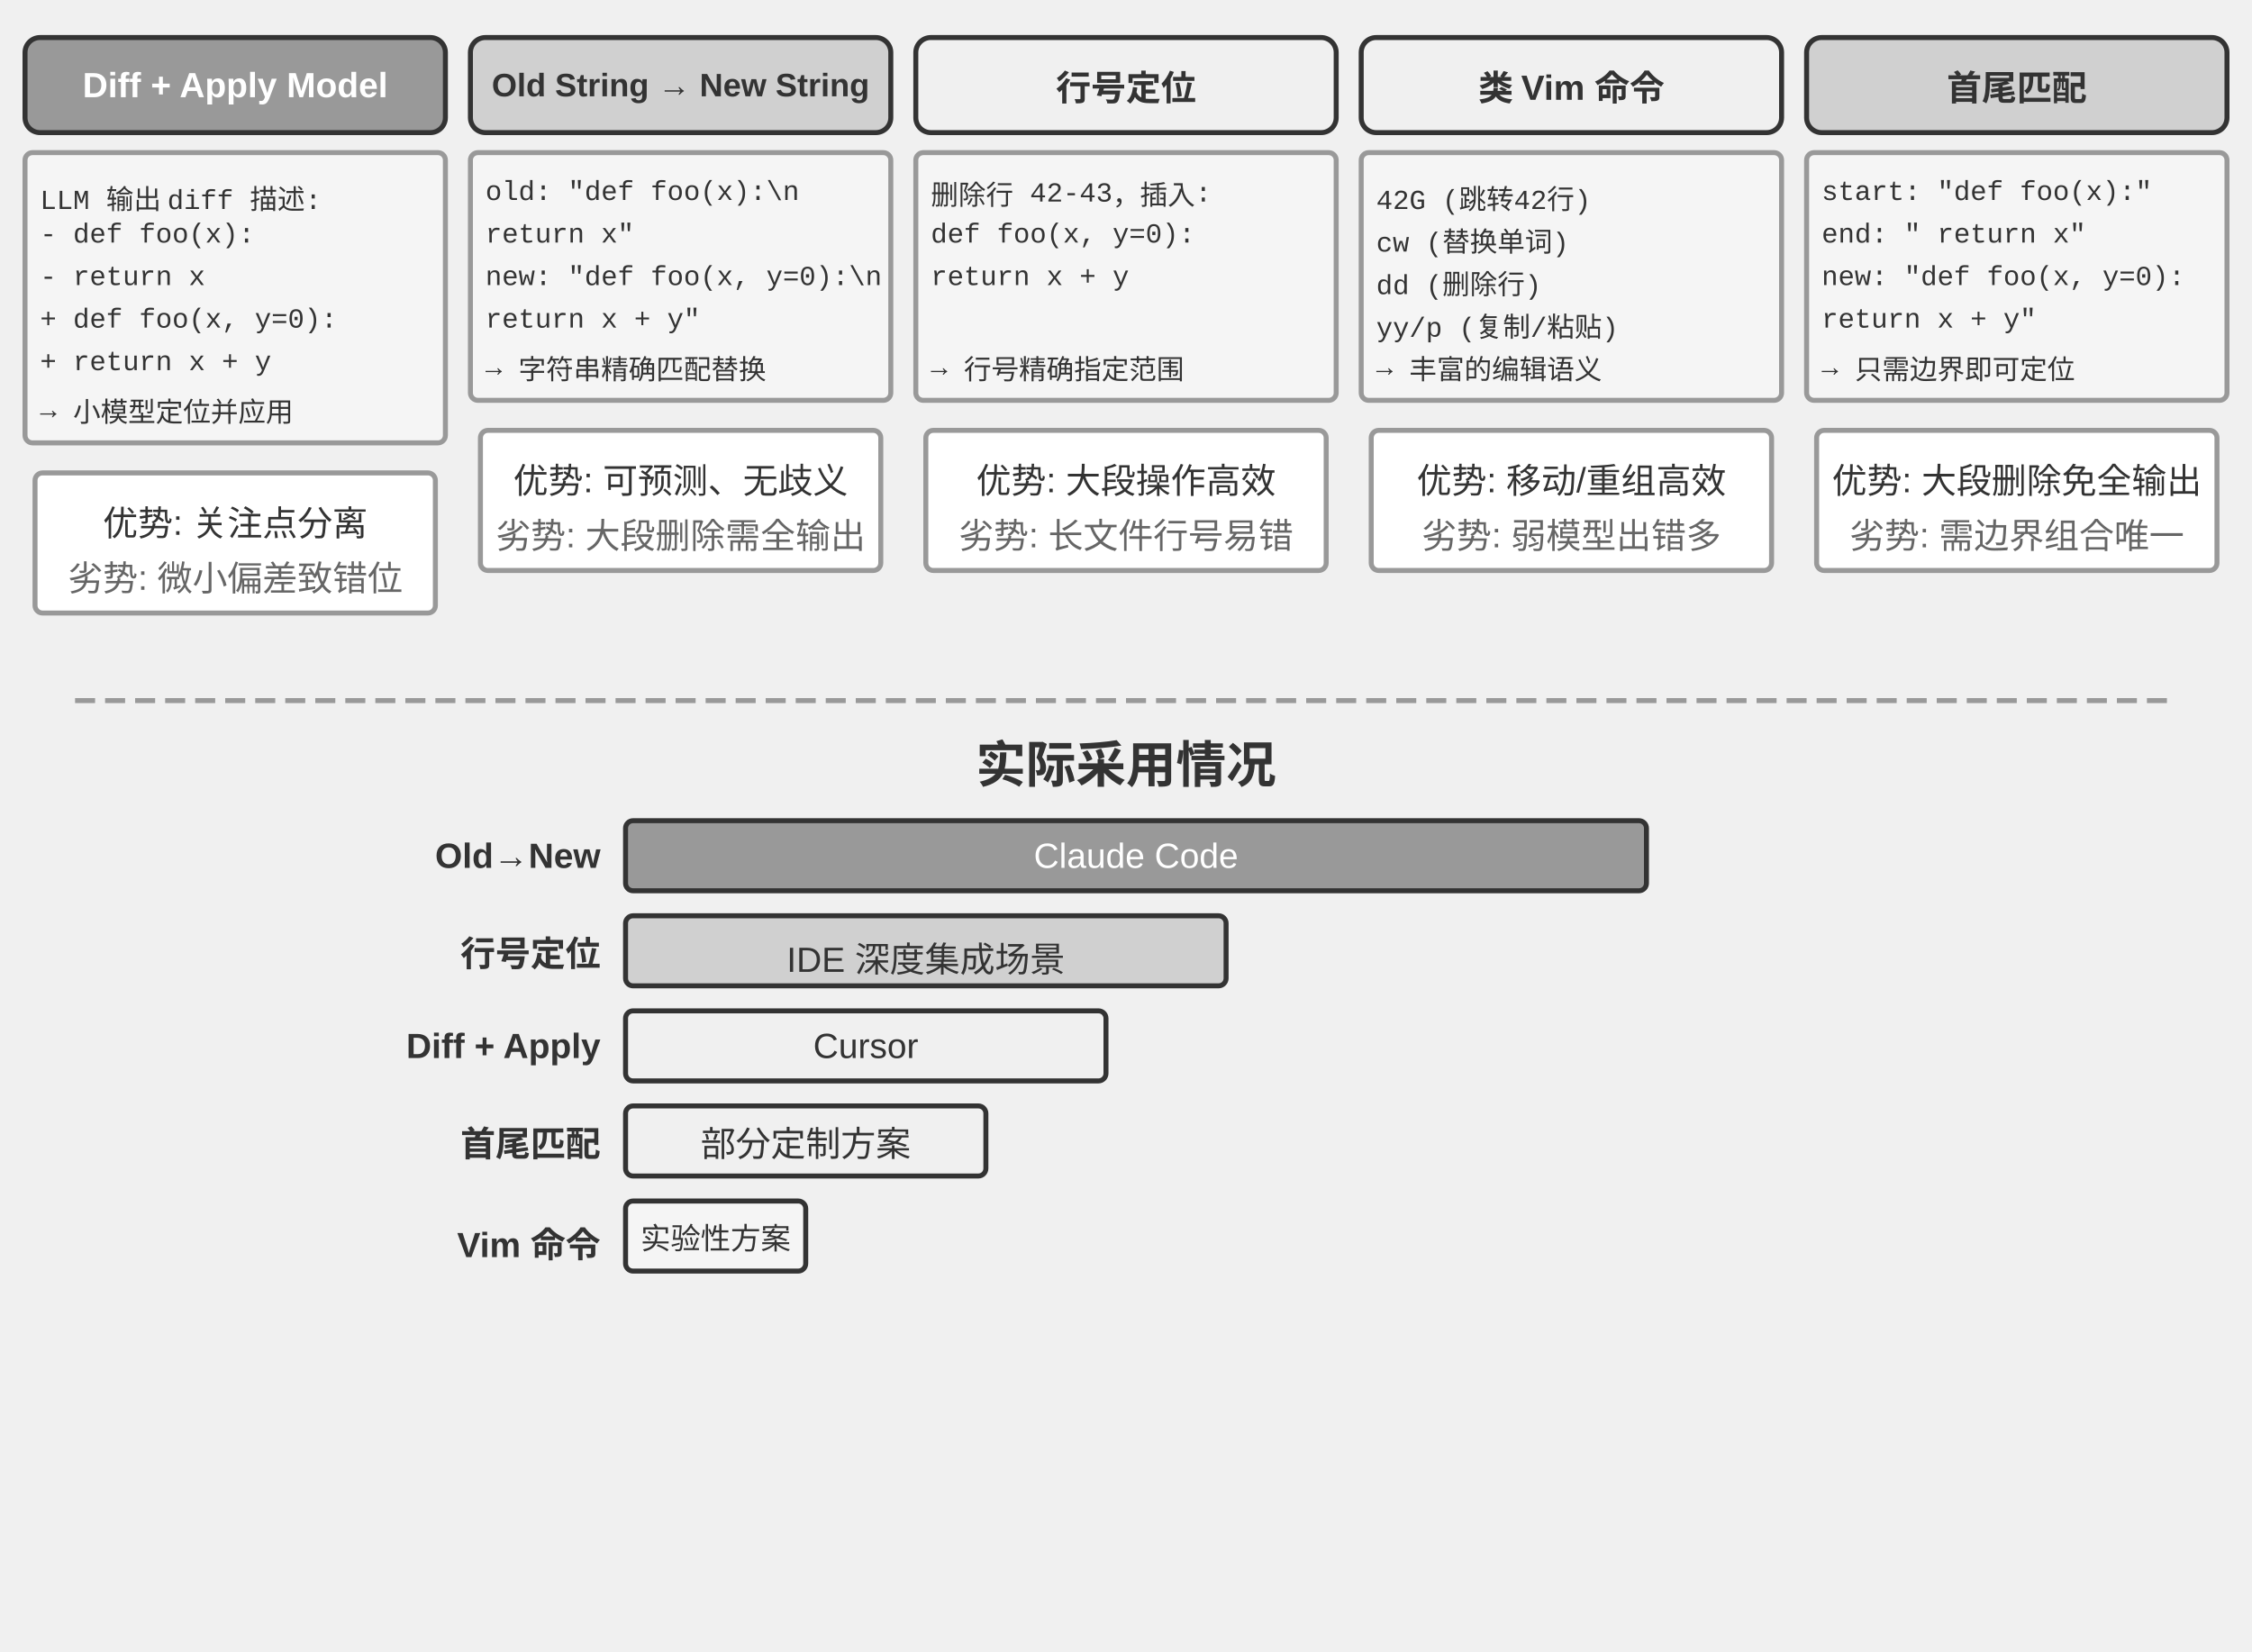
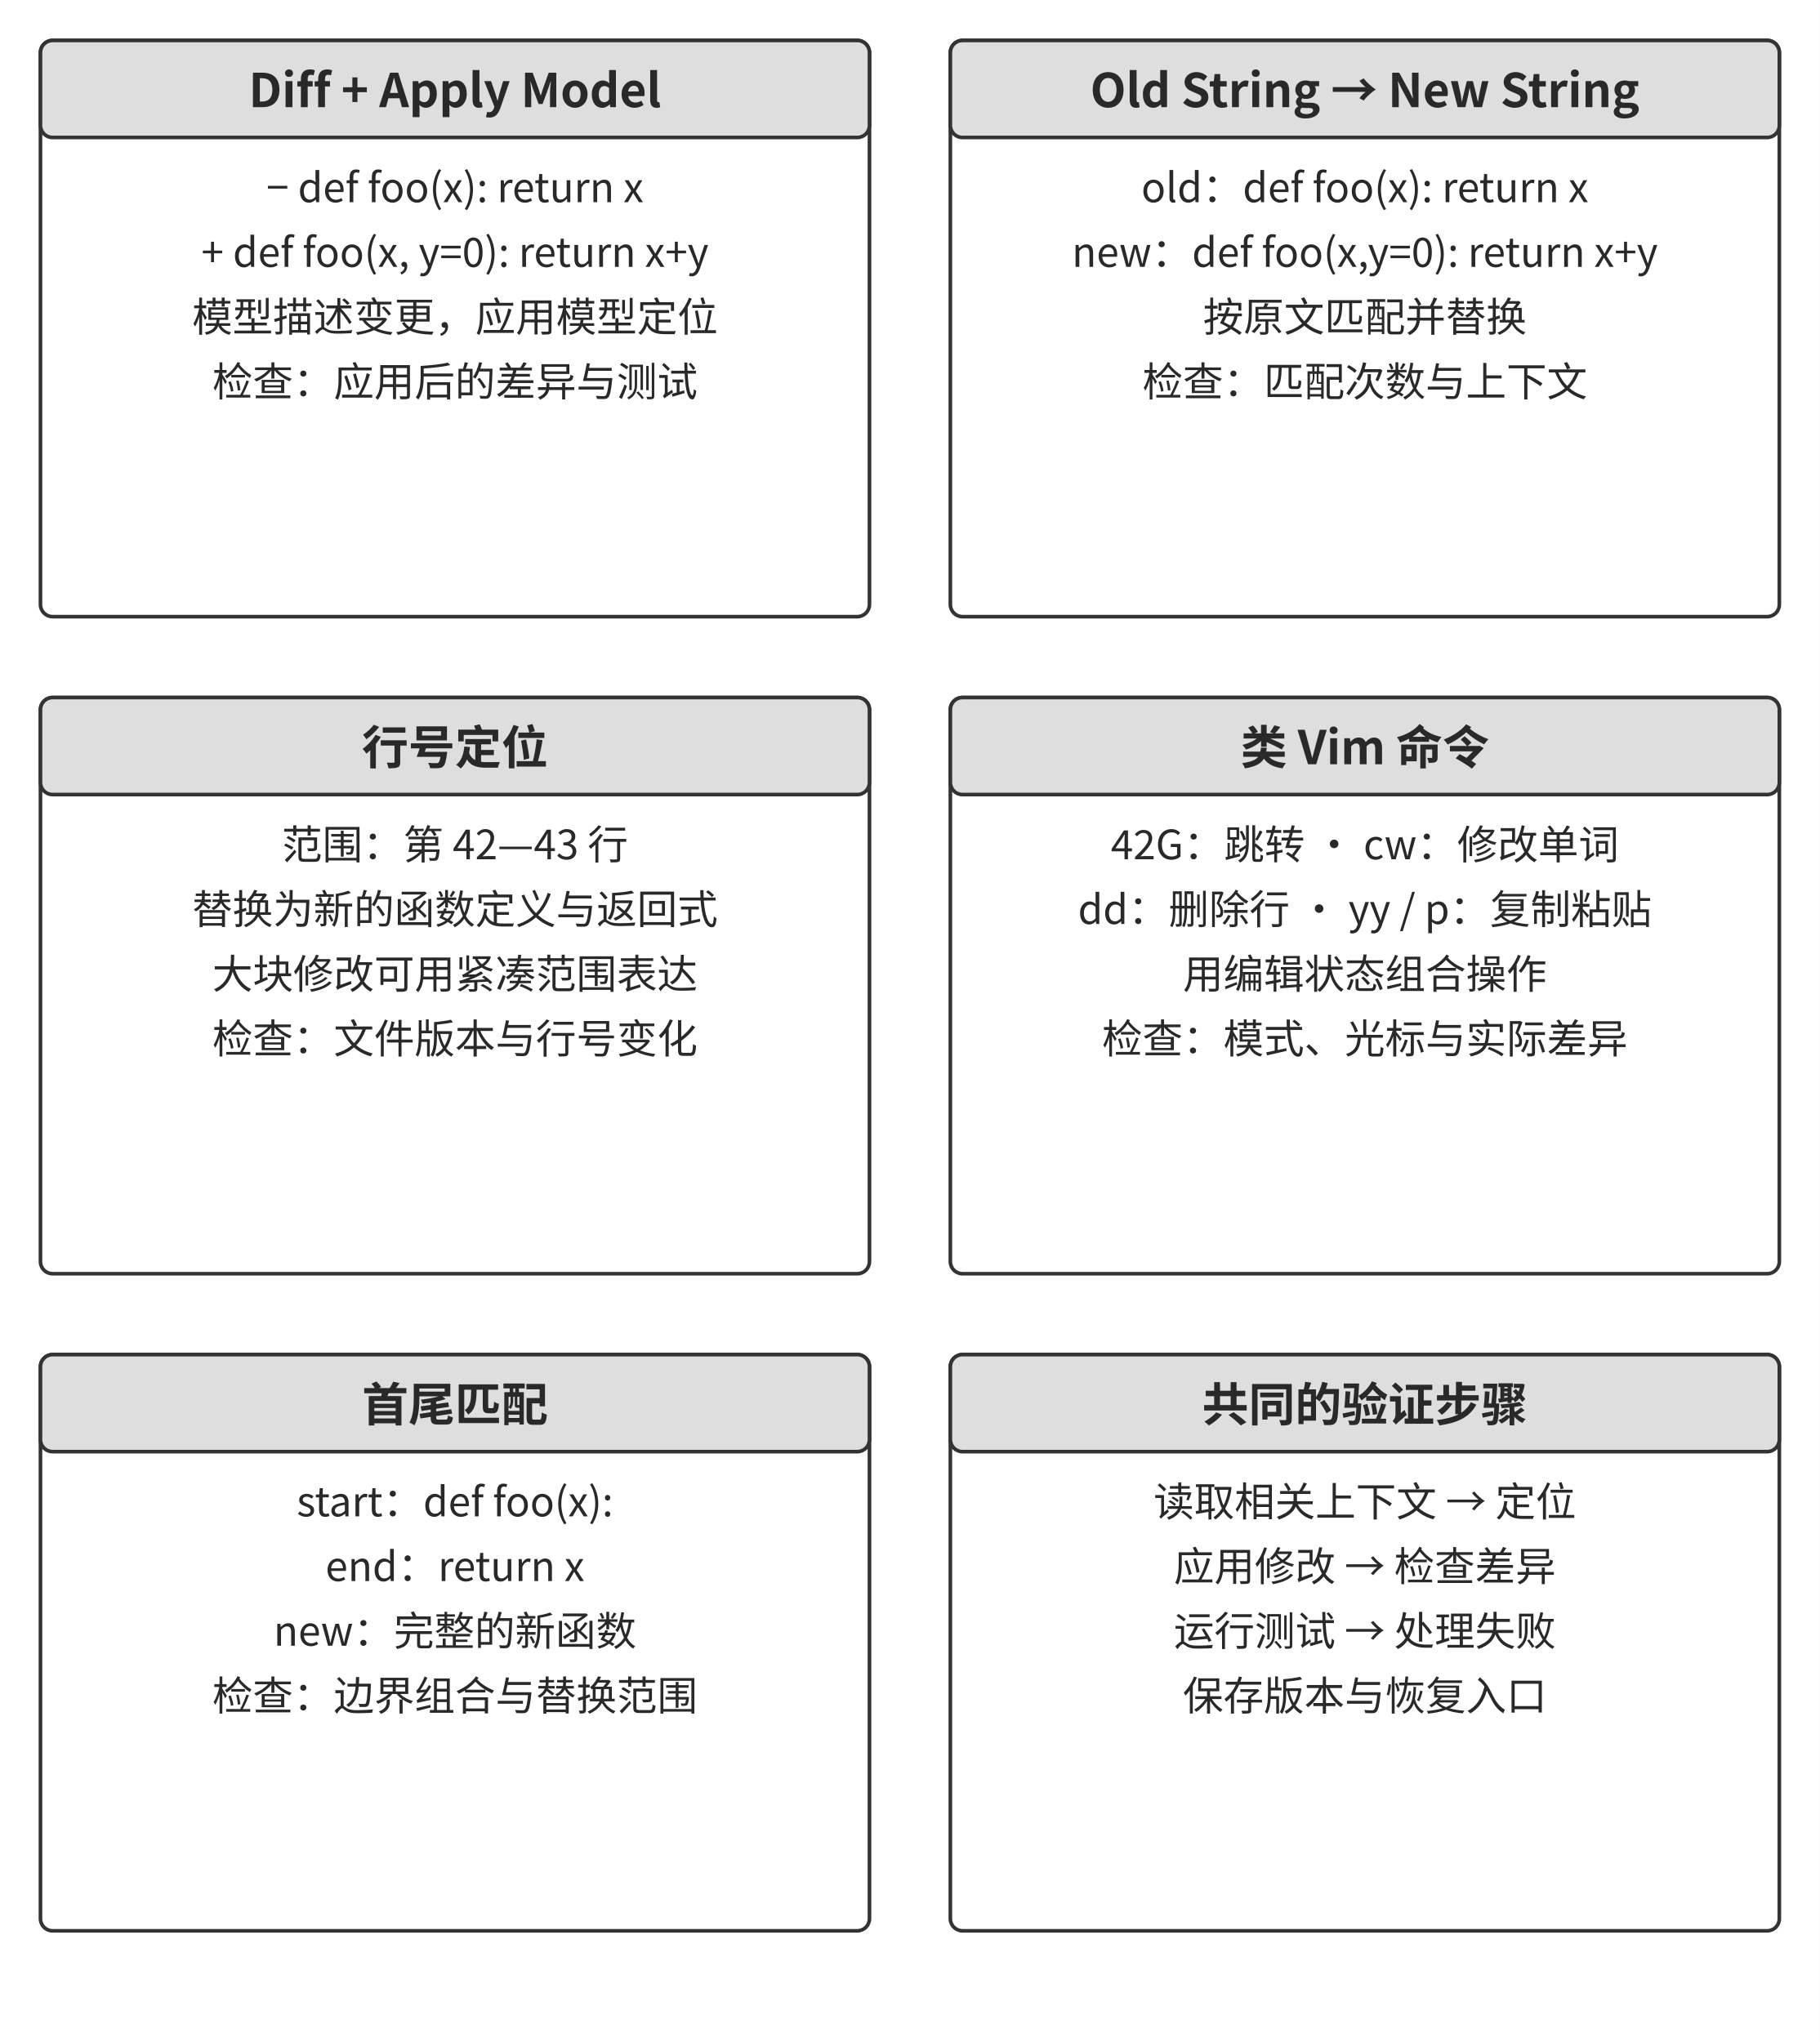
- <svg xmlns="http://www.w3.org/2000/svg" viewBox="0 40 900 660" width="900" height="660" style="background:#ffffff">
+ <svg xmlns="http://www.w3.org/2000/svg" width="150mm" height="168.33mm" viewBox="0 0 900 1010" role="img" aria-labelledby="title desc">
  <defs>
-     <marker id="ah" markerWidth="12" markerHeight="8" refX="12" refY="4" orient="auto">
-       <polygon points="0 0, 12 4, 0 8" fill="#333333" />
-     </marker>
-     <marker id="ah-light" markerWidth="12" markerHeight="8" refX="12" refY="4" orient="auto">
-       <polygon points="0 0, 12 4, 0 8" fill="#999999" />
+     <marker id="arrow" viewBox="0 0 10 10" refX="9" refY="5" markerWidth="7" markerHeight="7" orient="auto-start-reverse">
+       <path d="M0 0 L10 5 L0 10 Z" fill="#333333" />
    </marker>
  </defs>
-   <rect x="10.0" y="55" width="168" height="38" rx="6" fill="#999999" stroke="#333333" stroke-width="2" />
-   <text x="94.0" y="74" font-family="Arial, 'Helvetica Neue', Helvetica, 'PingFang SC', 'Microsoft YaHei', sans-serif" font-size="14" fill="#ffffff" text-anchor="middle" dominant-baseline="central" font-weight="bold">Diff + Apply Model</text>
-   <rect x="10.0" y="101" width="168" height="116" rx="3" fill="#f5f5f5" stroke="#999999" stroke-width="2" />
-   <text x="16.0" y="117" font-family="'Courier New', Courier, monospace" font-size="11" fill="#333333" text-anchor="start" dominant-baseline="central">LLM 输出 diff 描述:</text>
-   <text x="16.0" y="134" font-family="'Courier New', Courier, monospace" font-size="11" fill="#333333" text-anchor="start" dominant-baseline="central">- def foo(x):</text>
-   <text x="16.0" y="151" font-family="'Courier New', Courier, monospace" font-size="11" fill="#333333" text-anchor="start" dominant-baseline="central">-   return x</text>
-   <text x="16.0" y="168" font-family="'Courier New', Courier, monospace" font-size="11" fill="#333333" text-anchor="start" dominant-baseline="central">+ def foo(x, y=0):</text>
-   <text x="16.0" y="185" font-family="'Courier New', Courier, monospace" font-size="11" fill="#333333" text-anchor="start" dominant-baseline="central">+   return x + y</text>
-   <text x="16.0" y="202" font-family="'Courier New', Courier, monospace" font-size="11" fill="#333333" text-anchor="start" dominant-baseline="central">→ 小模型定位并应用</text>
-   <rect x="14.0" y="229" width="160" height="56" rx="3" fill="#ffffff" stroke="#999999" stroke-width="2" />
-   <text x="94.0" y="248" font-family="Arial, 'Helvetica Neue', Helvetica, 'PingFang SC', 'Microsoft YaHei', sans-serif" font-size="14" fill="#333333" text-anchor="middle" dominant-baseline="central" font-weight="normal">优势: 关注点分离</text>
-   <text x="94.0" y="270" font-family="Arial, 'Helvetica Neue', Helvetica, 'PingFang SC', 'Microsoft YaHei', sans-serif" font-size="14" fill="#666666" text-anchor="middle" dominant-baseline="central" font-weight="normal">劣势: 微小偏差致错位</text>
-   <rect x="188.0" y="55" width="168" height="38" rx="6" fill="#d0d0d0" stroke="#333333" stroke-width="2" />
-   <text x="272.0" y="74" font-family="Arial, 'Helvetica Neue', Helvetica, 'PingFang SC', 'Microsoft YaHei', sans-serif" font-size="13" fill="#333333" text-anchor="middle" dominant-baseline="central" font-weight="bold">Old String → New String</text>
-   <rect x="188.0" y="101" width="168" height="99" rx="3" fill="#f5f5f5" stroke="#999999" stroke-width="2" />
-   <text x="194.0" y="117" font-family="'Courier New', Courier, monospace" font-size="11" fill="#333333" text-anchor="start" dominant-baseline="central">old: "def foo(x):\n</text>
-   <text x="194.0" y="134" font-family="'Courier New', Courier, monospace" font-size="11" fill="#333333" text-anchor="start" dominant-baseline="central">       return x"</text>
-   <text x="194.0" y="151" font-family="'Courier New', Courier, monospace" font-size="11" fill="#333333" text-anchor="start" dominant-baseline="central">new: "def foo(x, y=0):\n</text>
-   <text x="194.0" y="168" font-family="'Courier New', Courier, monospace" font-size="11" fill="#333333" text-anchor="start" dominant-baseline="central">       return x + y"</text>
-   <text x="194.0" y="185" font-family="'Courier New', Courier, monospace" font-size="11" fill="#333333" text-anchor="start" dominant-baseline="central">→ 字符串精确匹配替换</text>
-   <rect x="192.0" y="212" width="160" height="56" rx="3" fill="#ffffff" stroke="#999999" stroke-width="2" />
-   <text x="272.0" y="231" font-family="Arial, 'Helvetica Neue', Helvetica, 'PingFang SC', 'Microsoft YaHei', sans-serif" font-size="14" fill="#333333" text-anchor="middle" dominant-baseline="central" font-weight="normal">优势: 可预测、无歧义</text>
-   <text x="272.0" y="253" font-family="Arial, 'Helvetica Neue', Helvetica, 'PingFang SC', 'Microsoft YaHei', sans-serif" font-size="14" fill="#666666" text-anchor="middle" dominant-baseline="central" font-weight="normal">劣势: 大段删除需全输出</text>
-   <rect x="366.0" y="55" width="168" height="38" rx="6" fill="#f0f0f0" stroke="#333333" stroke-width="2" />
-   <text x="450.0" y="74" font-family="Arial, 'Helvetica Neue', Helvetica, 'PingFang SC', 'Microsoft YaHei', sans-serif" font-size="14" fill="#333333" text-anchor="middle" dominant-baseline="central" font-weight="bold">行号定位</text>
-   <rect x="366.0" y="101" width="168" height="99" rx="3" fill="#f5f5f5" stroke="#999999" stroke-width="2" />
-   <text x="372.0" y="117" font-family="'Courier New', Courier, monospace" font-size="11" fill="#333333" text-anchor="start" dominant-baseline="central">删除行 42-43，插入:</text>
-   <text x="372.0" y="134" font-family="'Courier New', Courier, monospace" font-size="11" fill="#333333" text-anchor="start" dominant-baseline="central">  def foo(x, y=0):</text>
-   <text x="372.0" y="151" font-family="'Courier New', Courier, monospace" font-size="11" fill="#333333" text-anchor="start" dominant-baseline="central">    return x + y</text>
-   <text x="372.0" y="168" font-family="'Courier New', Courier, monospace" font-size="11" fill="#333333" text-anchor="start" dominant-baseline="central" />
-   <text x="372.0" y="185" font-family="'Courier New', Courier, monospace" font-size="11" fill="#333333" text-anchor="start" dominant-baseline="central">→ 行号精确指定范围</text>
-   <rect x="370.0" y="212" width="160" height="56" rx="3" fill="#ffffff" stroke="#999999" stroke-width="2" />
-   <text x="450.0" y="231" font-family="Arial, 'Helvetica Neue', Helvetica, 'PingFang SC', 'Microsoft YaHei', sans-serif" font-size="14" fill="#333333" text-anchor="middle" dominant-baseline="central" font-weight="normal">优势: 大段操作高效</text>
-   <text x="450.0" y="253" font-family="Arial, 'Helvetica Neue', Helvetica, 'PingFang SC', 'Microsoft YaHei', sans-serif" font-size="14" fill="#666666" text-anchor="middle" dominant-baseline="central" font-weight="normal">劣势: 长文件行号易错</text>
-   <rect x="544.0" y="55" width="168" height="38" rx="6" fill="#f0f0f0" stroke="#333333" stroke-width="2" />
-   <text x="628.0" y="74" font-family="Arial, 'Helvetica Neue', Helvetica, 'PingFang SC', 'Microsoft YaHei', sans-serif" font-size="14" fill="#333333" text-anchor="middle" dominant-baseline="central" font-weight="bold">类 Vim 命令</text>
-   <rect x="544.0" y="101" width="168" height="99" rx="3" fill="#f5f5f5" stroke="#999999" stroke-width="2" />
-   <text x="550.0" y="117" font-family="'Courier New', Courier, monospace" font-size="11" fill="#333333" text-anchor="start" dominant-baseline="central">42G  (跳转42行)</text>
-   <text x="550.0" y="134" font-family="'Courier New', Courier, monospace" font-size="11" fill="#333333" text-anchor="start" dominant-baseline="central">cw   (替换单词)</text>
-   <text x="550.0" y="151" font-family="'Courier New', Courier, monospace" font-size="11" fill="#333333" text-anchor="start" dominant-baseline="central">dd   (删除行)</text>
-   <text x="550.0" y="168" font-family="'Courier New', Courier, monospace" font-size="11" fill="#333333" text-anchor="start" dominant-baseline="central">yy/p (复制/粘贴)</text>
-   <text x="550.0" y="185" font-family="'Courier New', Courier, monospace" font-size="11" fill="#333333" text-anchor="start" dominant-baseline="central">→ 丰富的编辑语义</text>
-   <rect x="548.0" y="212" width="160" height="56" rx="3" fill="#ffffff" stroke="#999999" stroke-width="2" />
-   <text x="628.0" y="231" font-family="Arial, 'Helvetica Neue', Helvetica, 'PingFang SC', 'Microsoft YaHei', sans-serif" font-size="14" fill="#333333" text-anchor="middle" dominant-baseline="central" font-weight="normal">优势: 移动/重组高效</text>
-   <text x="628.0" y="253" font-family="Arial, 'Helvetica Neue', Helvetica, 'PingFang SC', 'Microsoft YaHei', sans-serif" font-size="14" fill="#666666" text-anchor="middle" dominant-baseline="central" font-weight="normal">劣势: 弱模型出错多</text>
-   <rect x="722.0" y="55" width="168" height="38" rx="6" fill="#d0d0d0" stroke="#333333" stroke-width="2" />
-   <text x="806.0" y="74" font-family="Arial, 'Helvetica Neue', Helvetica, 'PingFang SC', 'Microsoft YaHei', sans-serif" font-size="14" fill="#333333" text-anchor="middle" dominant-baseline="central" font-weight="bold">首尾匹配</text>
-   <rect x="722.0" y="101" width="168" height="99" rx="3" fill="#f5f5f5" stroke="#999999" stroke-width="2" />
-   <text x="728.0" y="117" font-family="'Courier New', Courier, monospace" font-size="11" fill="#333333" text-anchor="start" dominant-baseline="central">start: "def foo(x):"</text>
-   <text x="728.0" y="134" font-family="'Courier New', Courier, monospace" font-size="11" fill="#333333" text-anchor="start" dominant-baseline="central">end:   "    return x"</text>
-   <text x="728.0" y="151" font-family="'Courier New', Courier, monospace" font-size="11" fill="#333333" text-anchor="start" dominant-baseline="central">new: "def foo(x, y=0):</text>
-   <text x="728.0" y="168" font-family="'Courier New', Courier, monospace" font-size="11" fill="#333333" text-anchor="start" dominant-baseline="central">       return x + y"</text>
-   <text x="728.0" y="185" font-family="'Courier New', Courier, monospace" font-size="11" fill="#333333" text-anchor="start" dominant-baseline="central">→ 只需边界即可定位</text>
-   <rect x="726.0" y="212" width="160" height="56" rx="3" fill="#ffffff" stroke="#999999" stroke-width="2" />
-   <text x="806.0" y="231" font-family="Arial, 'Helvetica Neue', Helvetica, 'PingFang SC', 'Microsoft YaHei', sans-serif" font-size="14" fill="#333333" text-anchor="middle" dominant-baseline="central" font-weight="normal">优势: 大段删除免全输出</text>
-   <text x="806.0" y="253" font-family="Arial, 'Helvetica Neue', Helvetica, 'PingFang SC', 'Microsoft YaHei', sans-serif" font-size="14" fill="#666666" text-anchor="middle" dominant-baseline="central" font-weight="normal">劣势: 需边界组合唯一</text>
-   <line x1="30" y1="320" x2="870" y2="320" stroke="#999999" stroke-width="2" stroke-dasharray="8,4" />
-   <text x="450.0" y="344" font-family="Arial, 'Helvetica Neue', Helvetica, 'PingFang SC', 'Microsoft YaHei', sans-serif" font-size="20" fill="#333333" text-anchor="middle" dominant-baseline="central" font-weight="bold">实际采用情况</text>
-   <text x="240" y="382" font-family="Arial, 'Helvetica Neue', Helvetica, 'PingFang SC', 'Microsoft YaHei', sans-serif" font-size="14" fill="#333333" text-anchor="end" dominant-baseline="central" font-weight="bold">Old→New</text>
-   <rect x="250" y="368" width="408.0" height="28" rx="3" fill="#999999" stroke="#333333" stroke-width="2" />
-   <text x="454.0" y="382" font-family="Arial, 'Helvetica Neue', Helvetica, 'PingFang SC', 'Microsoft YaHei', sans-serif" font-size="14" fill="#ffffff" text-anchor="middle" dominant-baseline="central" font-weight="normal">Claude Code</text>
-   <text x="240" y="420" font-family="Arial, 'Helvetica Neue', Helvetica, 'PingFang SC', 'Microsoft YaHei', sans-serif" font-size="14" fill="#333333" text-anchor="end" dominant-baseline="central" font-weight="bold">行号定位</text>
-   <rect x="250" y="406" width="240.0" height="28" rx="3" fill="#d0d0d0" stroke="#333333" stroke-width="2" />
-   <text x="370.0" y="420" font-family="Arial, 'Helvetica Neue', Helvetica, 'PingFang SC', 'Microsoft YaHei', sans-serif" font-size="14" fill="#333333" text-anchor="middle" dominant-baseline="central" font-weight="normal">IDE 深度集成场景</text>
-   <text x="240" y="458" font-family="Arial, 'Helvetica Neue', Helvetica, 'PingFang SC', 'Microsoft YaHei', sans-serif" font-size="14" fill="#333333" text-anchor="end" dominant-baseline="central" font-weight="bold">Diff + Apply</text>
-   <rect x="250" y="444" width="192.0" height="28" rx="3" fill="#f0f0f0" stroke="#333333" stroke-width="2" />
-   <text x="346.0" y="458" font-family="Arial, 'Helvetica Neue', Helvetica, 'PingFang SC', 'Microsoft YaHei', sans-serif" font-size="14" fill="#333333" text-anchor="middle" dominant-baseline="central" font-weight="normal">Cursor</text>
-   <text x="240" y="496" font-family="Arial, 'Helvetica Neue', Helvetica, 'PingFang SC', 'Microsoft YaHei', sans-serif" font-size="14" fill="#333333" text-anchor="end" dominant-baseline="central" font-weight="bold">首尾匹配</text>
-   <rect x="250" y="482" width="144.0" height="28" rx="3" fill="#f0f0f0" stroke="#333333" stroke-width="2" />
-   <text x="322.0" y="496" font-family="Arial, 'Helvetica Neue', Helvetica, 'PingFang SC', 'Microsoft YaHei', sans-serif" font-size="14" fill="#333333" text-anchor="middle" dominant-baseline="central" font-weight="normal">部分定制方案</text>
-   <text x="240" y="534" font-family="Arial, 'Helvetica Neue', Helvetica, 'PingFang SC', 'Microsoft YaHei', sans-serif" font-size="14" fill="#333333" text-anchor="end" dominant-baseline="central" font-weight="bold">Vim 命令</text>
-   <rect x="250" y="520" width="72.0" height="28" rx="3" fill="#f5f5f5" stroke="#333333" stroke-width="2" />
-   <text x="286.0" y="534" font-family="Arial, 'Helvetica Neue', Helvetica, 'PingFang SC', 'Microsoft YaHei', sans-serif" font-size="12" fill="#333333" text-anchor="middle" dominant-baseline="central" font-weight="normal">实验性方案</text>
+   <rect width="900" height="1010" fill="#ffffff" />
+   <rect x="20" y="20" width="410" height="285" rx="6" fill="#ffffff" stroke="#333333" stroke-width="1.8" />
+   <rect x="20" y="20" width="410" height="48" rx="6" fill="#dedede" stroke="#333333" stroke-width="1.8" />
+   <text x="225.0" y="53" text-anchor="middle" font-family="Noto Sans CJK SC,Source Han Sans CN,Microsoft YaHei,sans-serif" font-size="23" font-weight="700" fill="#292929">Diff + Apply Model</text>
+   <text x="225.0" y="100" text-anchor="middle" font-family="Noto Sans CJK SC,Source Han Sans CN,Microsoft YaHei,sans-serif" font-size="20" font-weight="400" fill="#292929">− def foo(x): return x</text>
+   <text x="225.0" y="132" text-anchor="middle" font-family="Noto Sans CJK SC,Source Han Sans CN,Microsoft YaHei,sans-serif" font-size="20" font-weight="400" fill="#292929">+ def foo(x, y=0): return x+y</text>
+   <text x="225.0" y="164" text-anchor="middle" font-family="Noto Sans CJK SC,Source Han Sans CN,Microsoft YaHei,sans-serif" font-size="20" font-weight="400" fill="#292929">模型描述变更，应用模型定位</text>
+   <text x="225.0" y="196" text-anchor="middle" font-family="Noto Sans CJK SC,Source Han Sans CN,Microsoft YaHei,sans-serif" font-size="20" font-weight="400" fill="#292929">检查：应用后的差异与测试</text>
+   <rect x="470" y="20" width="410" height="285" rx="6" fill="#ffffff" stroke="#333333" stroke-width="1.8" />
+   <rect x="470" y="20" width="410" height="48" rx="6" fill="#dedede" stroke="#333333" stroke-width="1.8" />
+   <text x="675.0" y="53" text-anchor="middle" font-family="Noto Sans CJK SC,Source Han Sans CN,Microsoft YaHei,sans-serif" font-size="23" font-weight="700" fill="#292929">Old String → New String</text>
+   <text x="675.0" y="100" text-anchor="middle" font-family="Noto Sans CJK SC,Source Han Sans CN,Microsoft YaHei,sans-serif" font-size="20" font-weight="400" fill="#292929">old：def foo(x): return x</text>
+   <text x="675.0" y="132" text-anchor="middle" font-family="Noto Sans CJK SC,Source Han Sans CN,Microsoft YaHei,sans-serif" font-size="20" font-weight="400" fill="#292929">new：def foo(x,y=0): return x+y</text>
+   <text x="675.0" y="164" text-anchor="middle" font-family="Noto Sans CJK SC,Source Han Sans CN,Microsoft YaHei,sans-serif" font-size="20" font-weight="400" fill="#292929">按原文匹配并替换</text>
+   <text x="675.0" y="196" text-anchor="middle" font-family="Noto Sans CJK SC,Source Han Sans CN,Microsoft YaHei,sans-serif" font-size="20" font-weight="400" fill="#292929">检查：匹配次数与上下文</text>
+   <rect x="20" y="345" width="410" height="285" rx="6" fill="#ffffff" stroke="#333333" stroke-width="1.8" />
+   <rect x="20" y="345" width="410" height="48" rx="6" fill="#dedede" stroke="#333333" stroke-width="1.8" />
+   <text x="225.0" y="378" text-anchor="middle" font-family="Noto Sans CJK SC,Source Han Sans CN,Microsoft YaHei,sans-serif" font-size="23" font-weight="700" fill="#292929">行号定位</text>
+   <text x="225.0" y="425" text-anchor="middle" font-family="Noto Sans CJK SC,Source Han Sans CN,Microsoft YaHei,sans-serif" font-size="20" font-weight="400" fill="#292929">范围：第 42—43 行</text>
+   <text x="225.0" y="457" text-anchor="middle" font-family="Noto Sans CJK SC,Source Han Sans CN,Microsoft YaHei,sans-serif" font-size="20" font-weight="400" fill="#292929">替换为新的函数定义与返回式</text>
+   <text x="225.0" y="489" text-anchor="middle" font-family="Noto Sans CJK SC,Source Han Sans CN,Microsoft YaHei,sans-serif" font-size="20" font-weight="400" fill="#292929">大块修改可用紧凑范围表达</text>
+   <text x="225.0" y="521" text-anchor="middle" font-family="Noto Sans CJK SC,Source Han Sans CN,Microsoft YaHei,sans-serif" font-size="20" font-weight="400" fill="#292929">检查：文件版本与行号变化</text>
+   <rect x="470" y="345" width="410" height="285" rx="6" fill="#ffffff" stroke="#333333" stroke-width="1.8" />
+   <rect x="470" y="345" width="410" height="48" rx="6" fill="#dedede" stroke="#333333" stroke-width="1.8" />
+   <text x="675.0" y="378" text-anchor="middle" font-family="Noto Sans CJK SC,Source Han Sans CN,Microsoft YaHei,sans-serif" font-size="23" font-weight="700" fill="#292929">类 Vim 命令</text>
+   <text x="675.0" y="425" text-anchor="middle" font-family="Noto Sans CJK SC,Source Han Sans CN,Microsoft YaHei,sans-serif" font-size="20" font-weight="400" fill="#292929">42G：跳转 · cw：修改单词</text>
+   <text x="675.0" y="457" text-anchor="middle" font-family="Noto Sans CJK SC,Source Han Sans CN,Microsoft YaHei,sans-serif" font-size="20" font-weight="400" fill="#292929">dd：删除行 · yy / p：复制粘贴</text>
+   <text x="675.0" y="489" text-anchor="middle" font-family="Noto Sans CJK SC,Source Han Sans CN,Microsoft YaHei,sans-serif" font-size="20" font-weight="400" fill="#292929">用编辑状态组合操作</text>
+   <text x="675.0" y="521" text-anchor="middle" font-family="Noto Sans CJK SC,Source Han Sans CN,Microsoft YaHei,sans-serif" font-size="20" font-weight="400" fill="#292929">检查：模式、光标与实际差异</text>
+   <rect x="20" y="670" width="410" height="285" rx="6" fill="#ffffff" stroke="#333333" stroke-width="1.8" />
+   <rect x="20" y="670" width="410" height="48" rx="6" fill="#dedede" stroke="#333333" stroke-width="1.8" />
+   <text x="225.0" y="703" text-anchor="middle" font-family="Noto Sans CJK SC,Source Han Sans CN,Microsoft YaHei,sans-serif" font-size="23" font-weight="700" fill="#292929">首尾匹配</text>
+   <text x="225.0" y="750" text-anchor="middle" font-family="Noto Sans CJK SC,Source Han Sans CN,Microsoft YaHei,sans-serif" font-size="20" font-weight="400" fill="#292929">start：def foo(x):</text>
+   <text x="225.0" y="782" text-anchor="middle" font-family="Noto Sans CJK SC,Source Han Sans CN,Microsoft YaHei,sans-serif" font-size="20" font-weight="400" fill="#292929">end：return x</text>
+   <text x="225.0" y="814" text-anchor="middle" font-family="Noto Sans CJK SC,Source Han Sans CN,Microsoft YaHei,sans-serif" font-size="20" font-weight="400" fill="#292929">new：完整的新函数</text>
+   <text x="225.0" y="846" text-anchor="middle" font-family="Noto Sans CJK SC,Source Han Sans CN,Microsoft YaHei,sans-serif" font-size="20" font-weight="400" fill="#292929">检查：边界组合与替换范围</text>
+   <rect x="470" y="670" width="410" height="285" rx="6" fill="#ffffff" stroke="#333333" stroke-width="1.8" />
+   <rect x="470" y="670" width="410" height="48" rx="6" fill="#dedede" stroke="#333333" stroke-width="1.8" />
+   <text x="675.0" y="703" text-anchor="middle" font-family="Noto Sans CJK SC,Source Han Sans CN,Microsoft YaHei,sans-serif" font-size="23" font-weight="700" fill="#292929">共同的验证步骤</text>
+   <text x="675.0" y="750" text-anchor="middle" font-family="Noto Sans CJK SC,Source Han Sans CN,Microsoft YaHei,sans-serif" font-size="20" font-weight="400" fill="#292929">读取相关上下文 → 定位</text>
+   <text x="675.0" y="782" text-anchor="middle" font-family="Noto Sans CJK SC,Source Han Sans CN,Microsoft YaHei,sans-serif" font-size="20" font-weight="400" fill="#292929">应用修改 → 检查差异</text>
+   <text x="675.0" y="814" text-anchor="middle" font-family="Noto Sans CJK SC,Source Han Sans CN,Microsoft YaHei,sans-serif" font-size="20" font-weight="400" fill="#292929">运行测试 → 处理失败</text>
+   <text x="675.0" y="846" text-anchor="middle" font-family="Noto Sans CJK SC,Source Han Sans CN,Microsoft YaHei,sans-serif" font-size="20" font-weight="400" fill="#292929">保存版本与恢复入口</text>
</svg>
